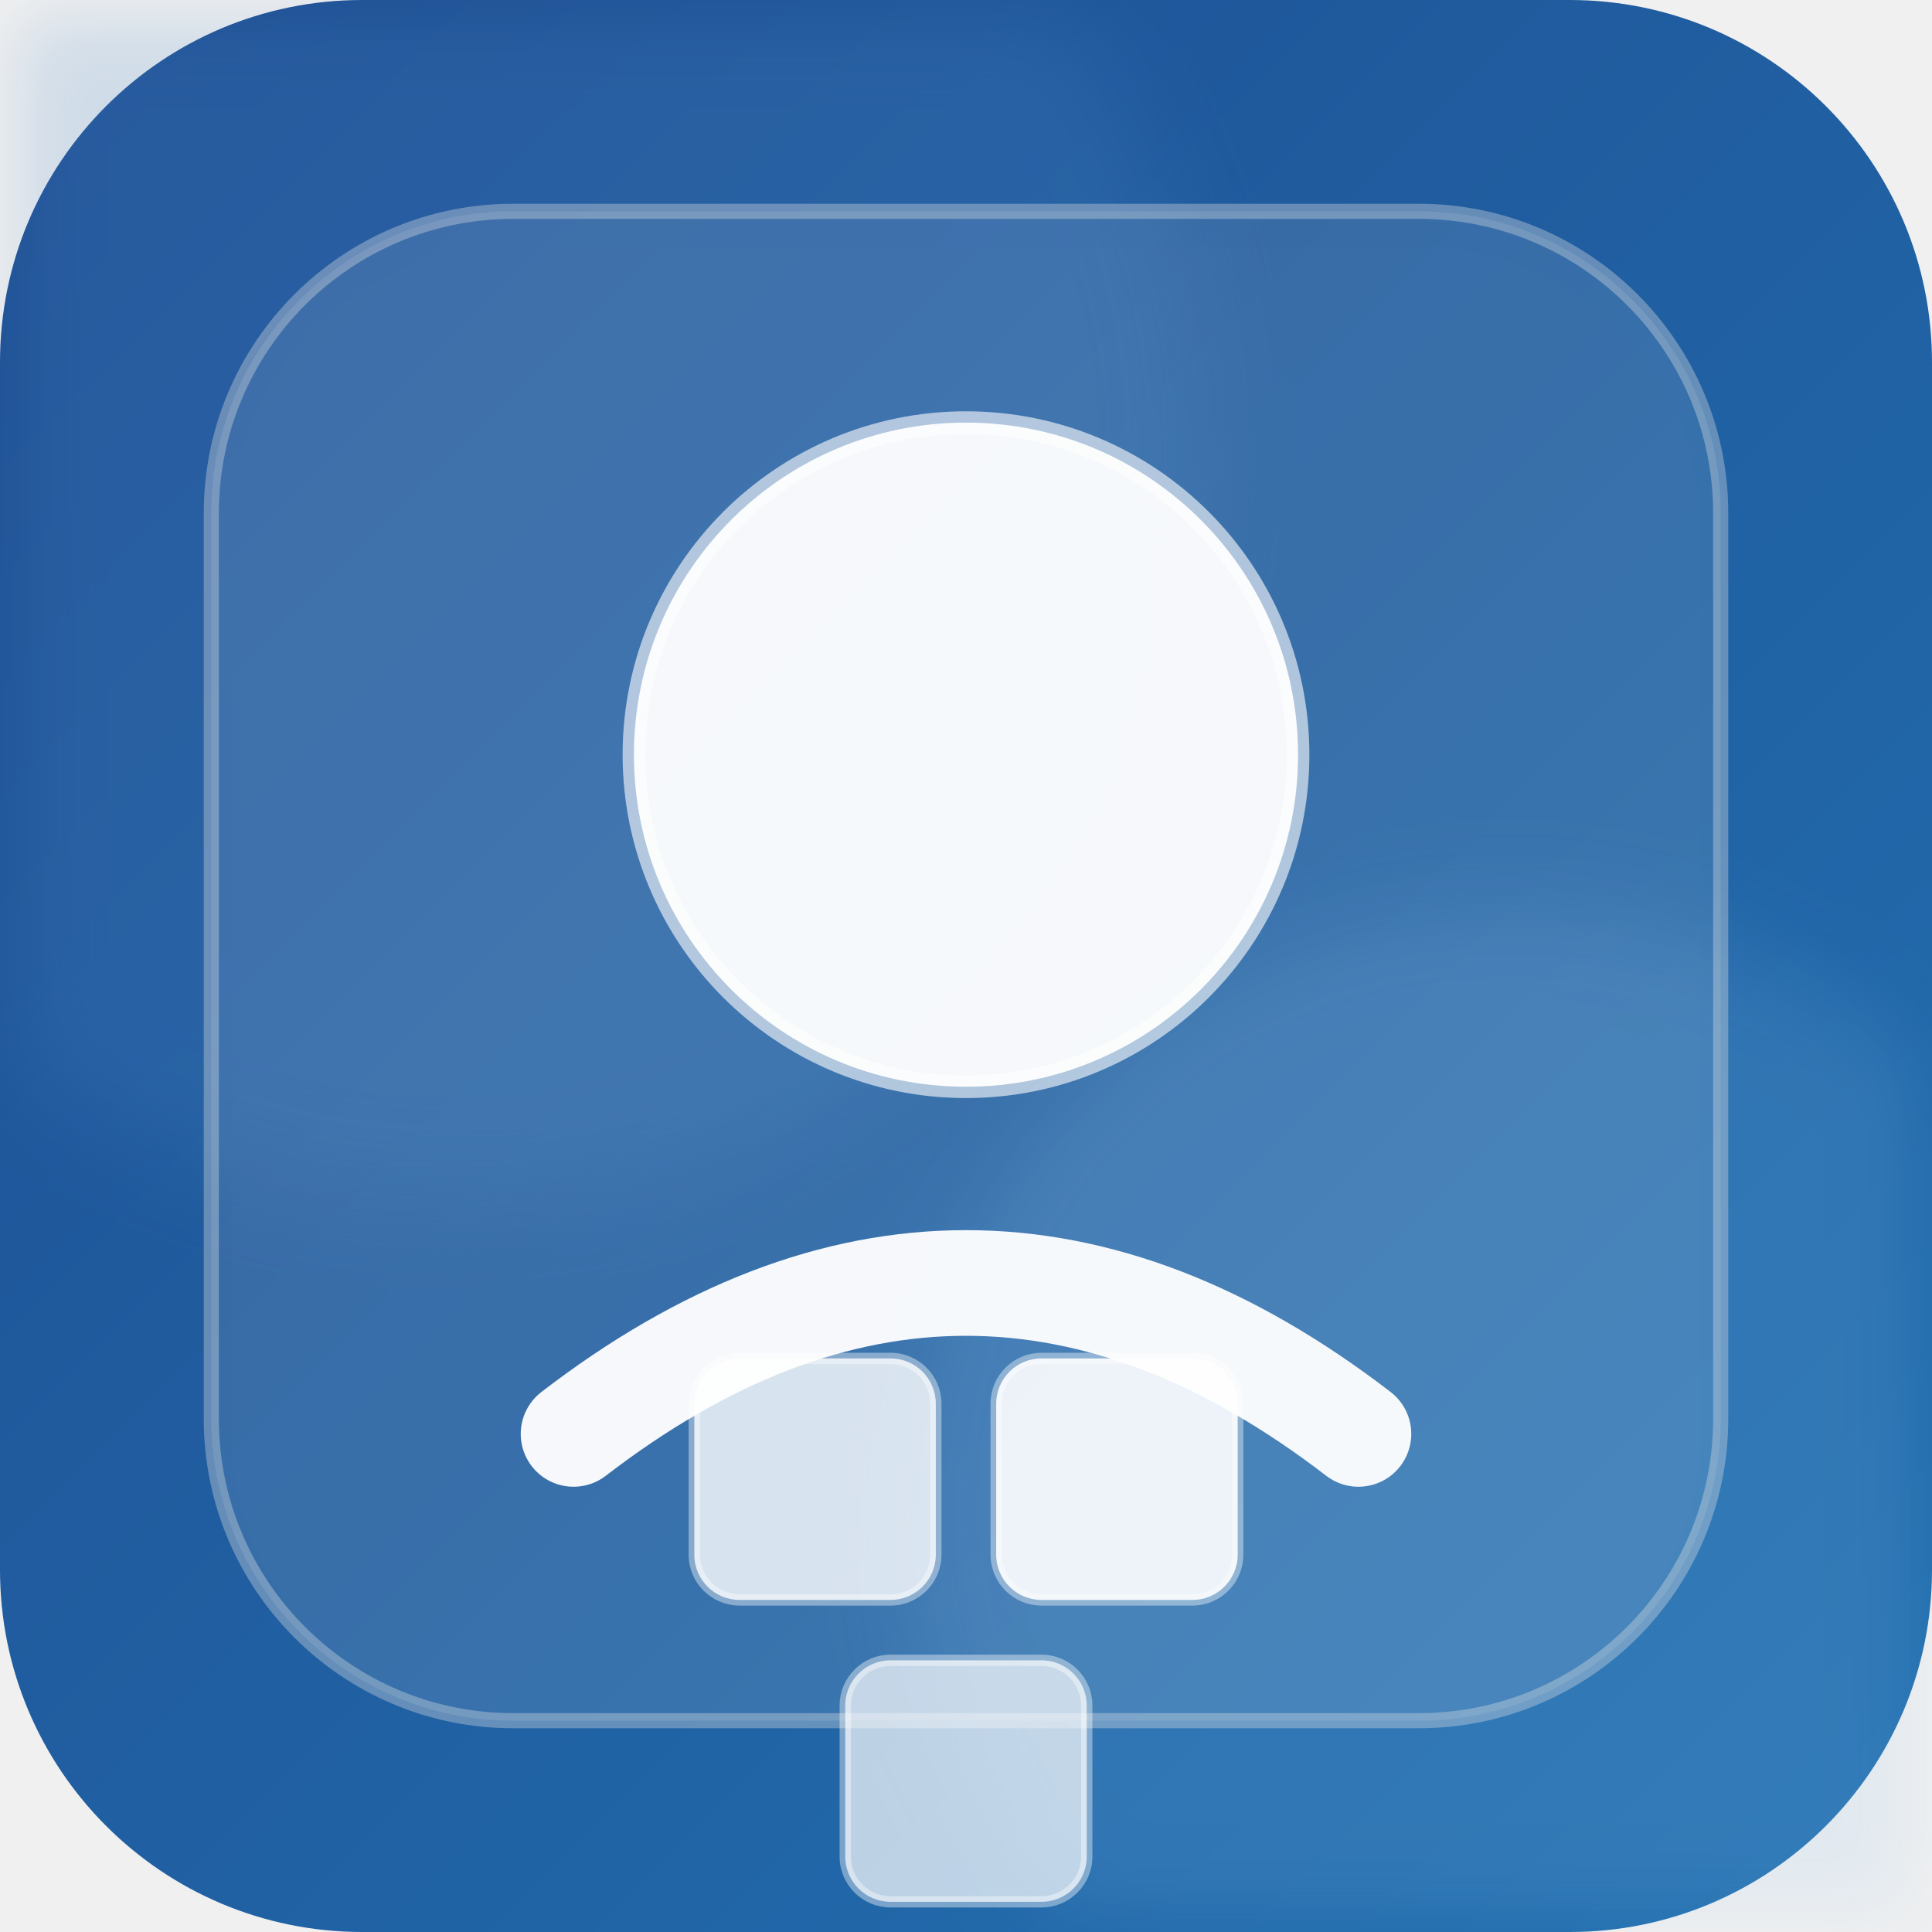
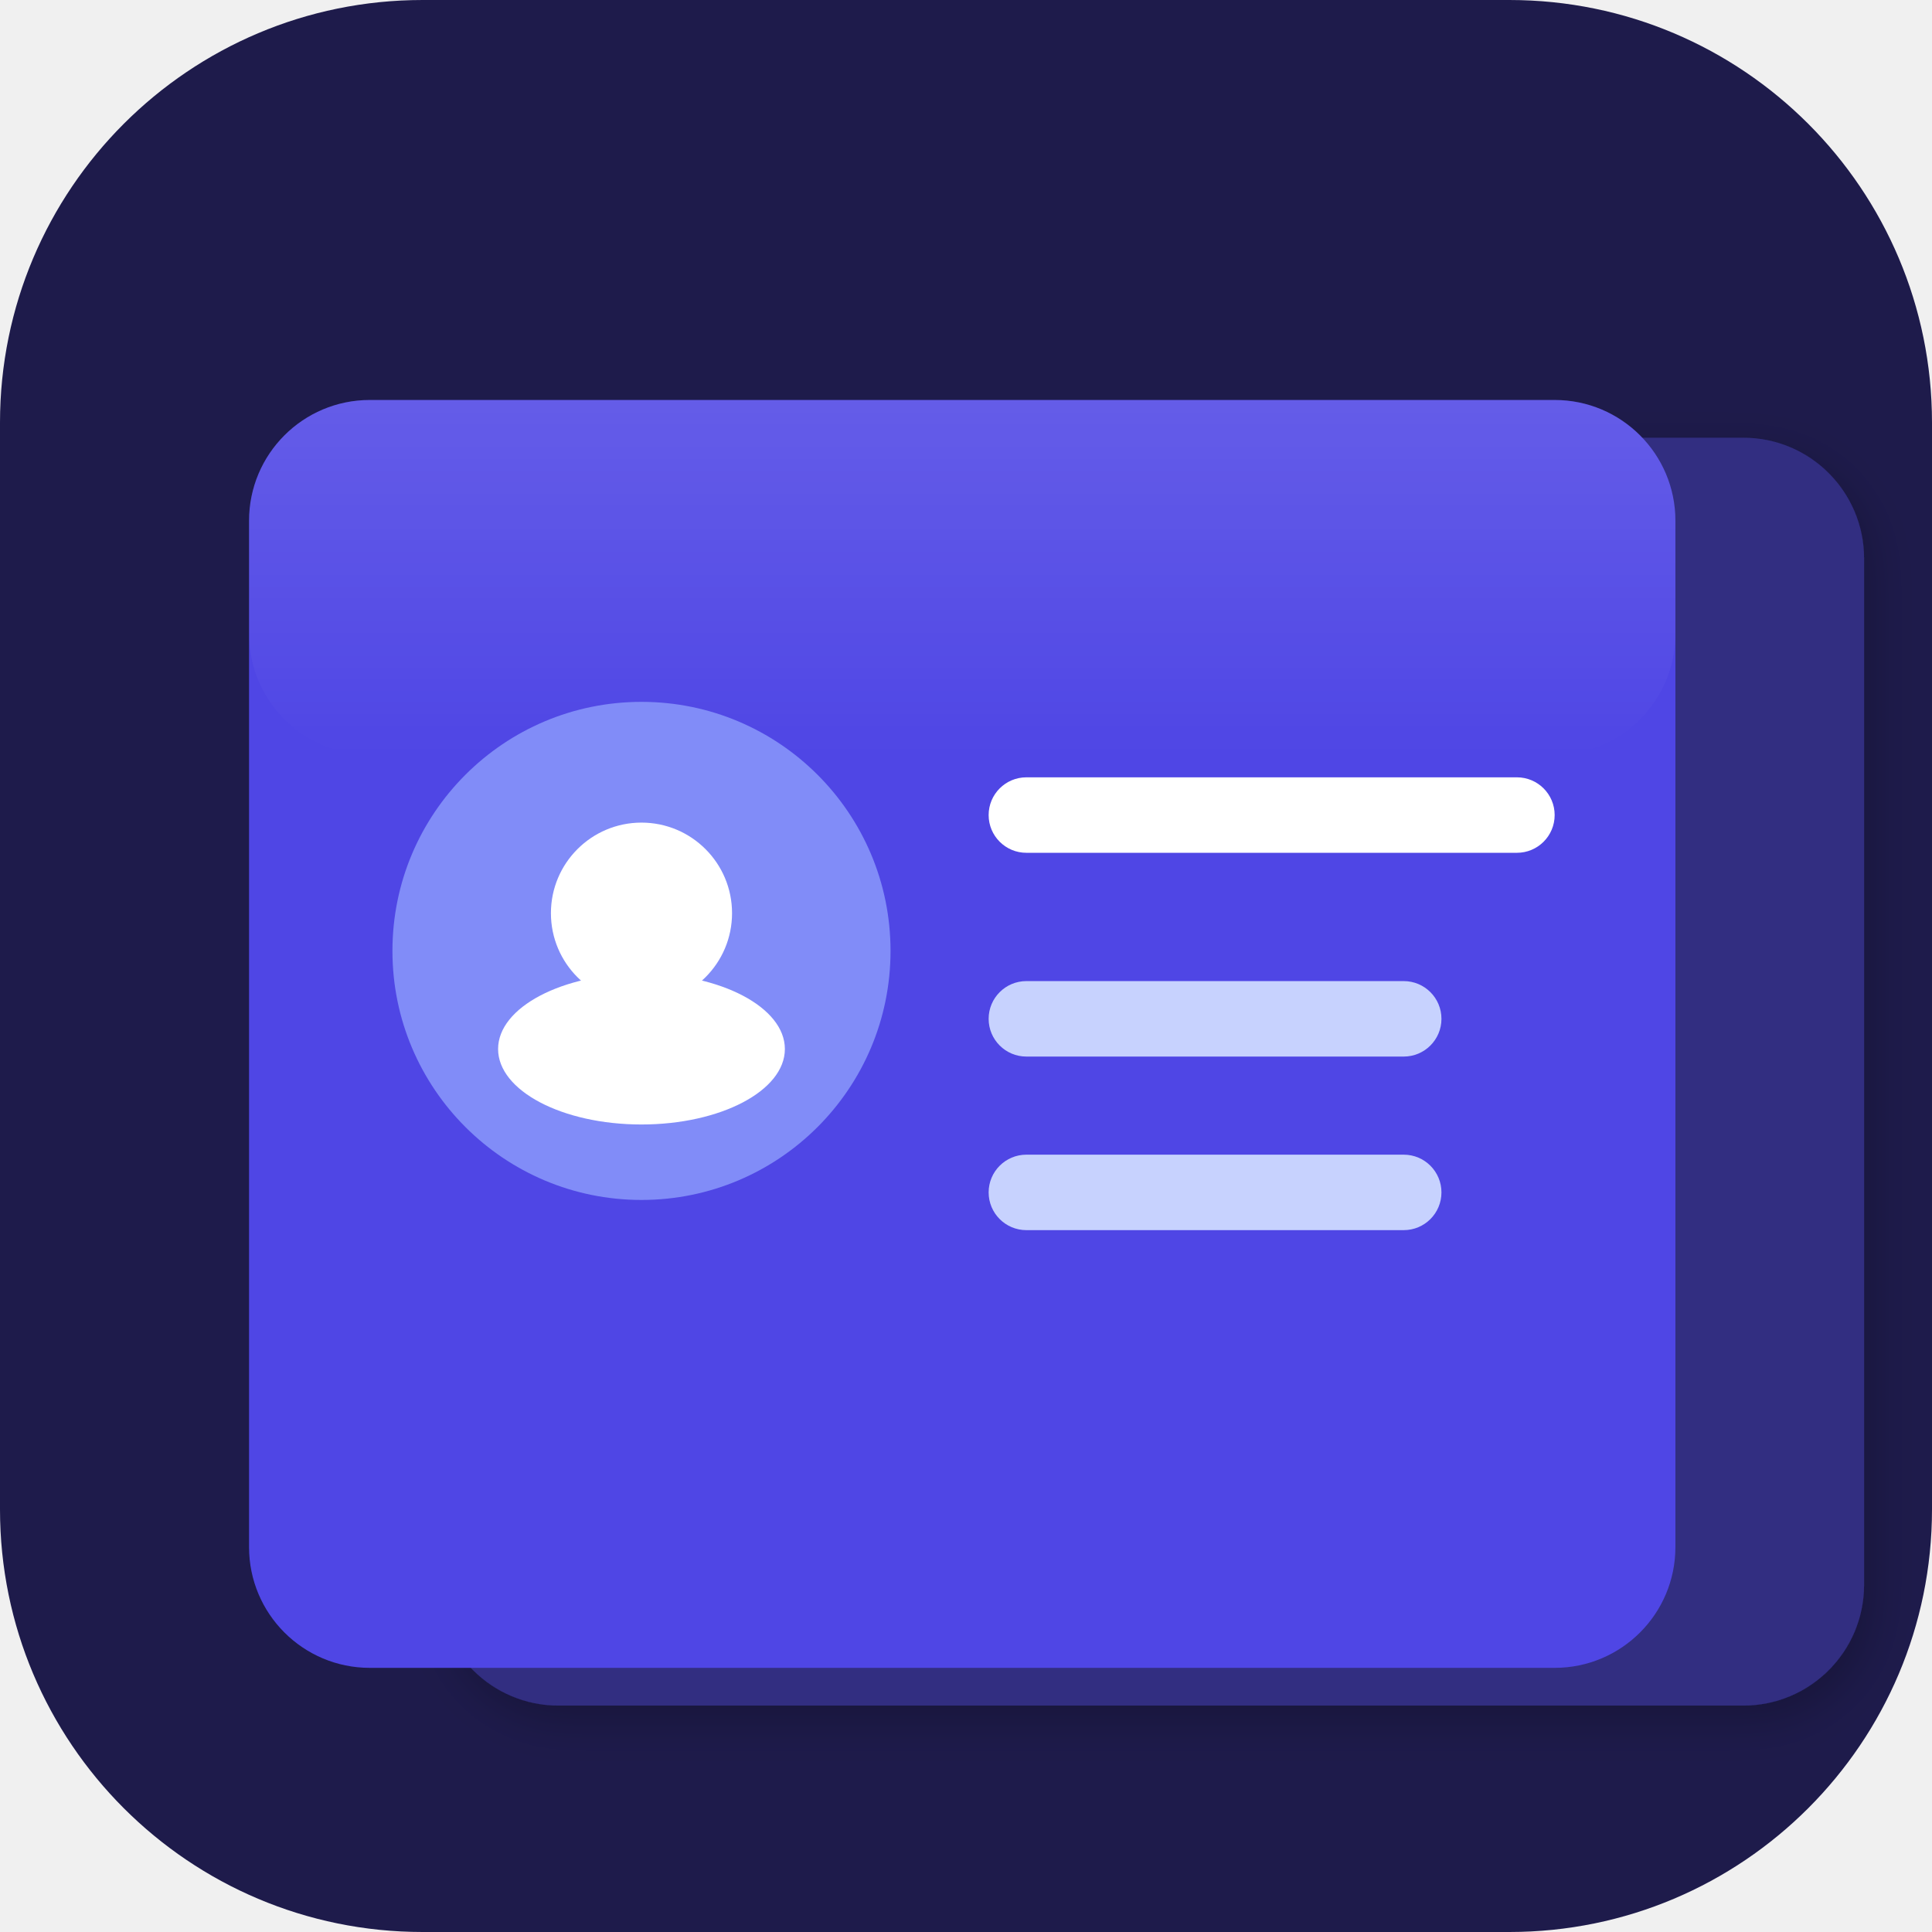
<svg xmlns="http://www.w3.org/2000/svg" viewBox="0 0 256 256" width="256" height="256">
  <defs>
-     <linearGradient id="icon-gradient-256" x1="0%" y1="0%" x2="100%" y2="100%">
-       <stop offset="0%" stop-color="#1e4d92" />
-       <stop offset="100%" stop-color="#2271b1" />
+     <linearGradient id="shimmer-256" x1="0%" y1="0%" x2="0%" y2="100%">
+       <stop offset="0%" stop-color="#ffffff" stop-opacity="0.12" />
+       <stop offset="100%" stop-color="#ffffff" stop-opacity="0" />
    </linearGradient>
-     <filter id="icon-blur-256" x="-50%" y="-50%" width="200%" height="200%">
-       <feGaussianBlur in="SourceGraphic" stdDeviation="6" />
-     </filter>
-     <filter id="icon-inner-shadow-256" x="-50%" y="-50%" width="200%" height="200%">
-       <feOffset dx="0" dy="2" />
-       <feGaussianBlur stdDeviation="2" result="offset-blur" />
-       <feComposite operator="out" in="SourceGraphic" in2="offset-blur" result="inverse" />
-       <feFlood flood-color="black" flood-opacity="0.3" result="color" />
-       <feComposite operator="in" in="color" in2="inverse" result="shadow" />
-       <feComposite operator="over" in="shadow" in2="SourceGraphic" />
+     <filter id="shadow-256" x="-20%" y="-20%" width="140%" height="140%">
+       <feDropShadow dx="1" dy="2" stdDeviation="3" flood-color="#000000" flood-opacity="0.22" />
    </filter>
  </defs>
-   <rect width="256" height="256" rx="48" fill="url(#icon-gradient-256)" />
-   <circle cx="60" cy="60" r="100" fill="#4d8ac8" opacity="0.2" filter="url(#icon-blur-256)" />
-   <circle cx="200" cy="200" r="80" fill="#90c2ef" opacity="0.15" filter="url(#icon-blur-256)" />
-   <rect x="28" y="28" width="200" height="200" rx="40" fill="rgba(255, 255, 255, 0.1)" stroke="rgba(255, 255, 255, 0.3)" stroke-width="2" filter="url(#icon-inner-shadow-256)" />
-   <circle cx="128" cy="100" r="44" fill="rgba(255, 255, 255, 0.95)" stroke="rgba(255, 255, 255, 0.6)" stroke-width="3" />
-   <path d="M76,190 Q128,150 180,190" stroke="rgba(255, 255, 255, 0.95)" stroke-width="14" fill="none" stroke-linecap="round" />
-   <g transform="translate(128, 216)">
-     <rect x="-36" y="-36" width="32" height="32" rx="6" fill="rgba(255, 255, 255, 0.8)" stroke="rgba(255, 255, 255, 0.4)" stroke-width="1.5" />
-     <rect x="4" y="-36" width="32" height="32" rx="6" fill="rgba(255, 255, 255, 0.9)" stroke="rgba(255, 255, 255, 0.4)" stroke-width="1.5" />
-     <rect x="-16" y="4" width="32" height="32" rx="6" fill="rgba(255, 255, 255, 0.7)" stroke="rgba(255, 255, 255, 0.4)" stroke-width="1.5" />
-   </g>
+   <rect width="256" height="256" rx="56" fill="#1e1b4b" />
+   <rect x="58" y="58" width="189" height="168" rx="16" fill="#312e81" filter="url(#shadow-256)" />
+   <rect x="33" y="53" width="189" height="168" rx="16" fill="#4f46e5" />
+   <rect x="33" y="53" width="189" height="47" rx="16" fill="url(#shimmer-256)" />
+   <circle cx="85" cy="126" r="33" fill="#818cf8" />
+   <circle cx="85" cy="121" r="12" fill="#ffffff" />
+   <ellipse cx="85" cy="139" rx="19" ry="10" fill="#ffffff" />
+   <rect x="131" y="103" width="75" height="10" rx="5" fill="#ffffff" />
+   <rect x="131" y="130" width="60" height="10" rx="5" fill="#c7d2fe" />
+   <rect x="131" y="153" width="60" height="10" rx="5" fill="#c7d2fe" />
</svg>
